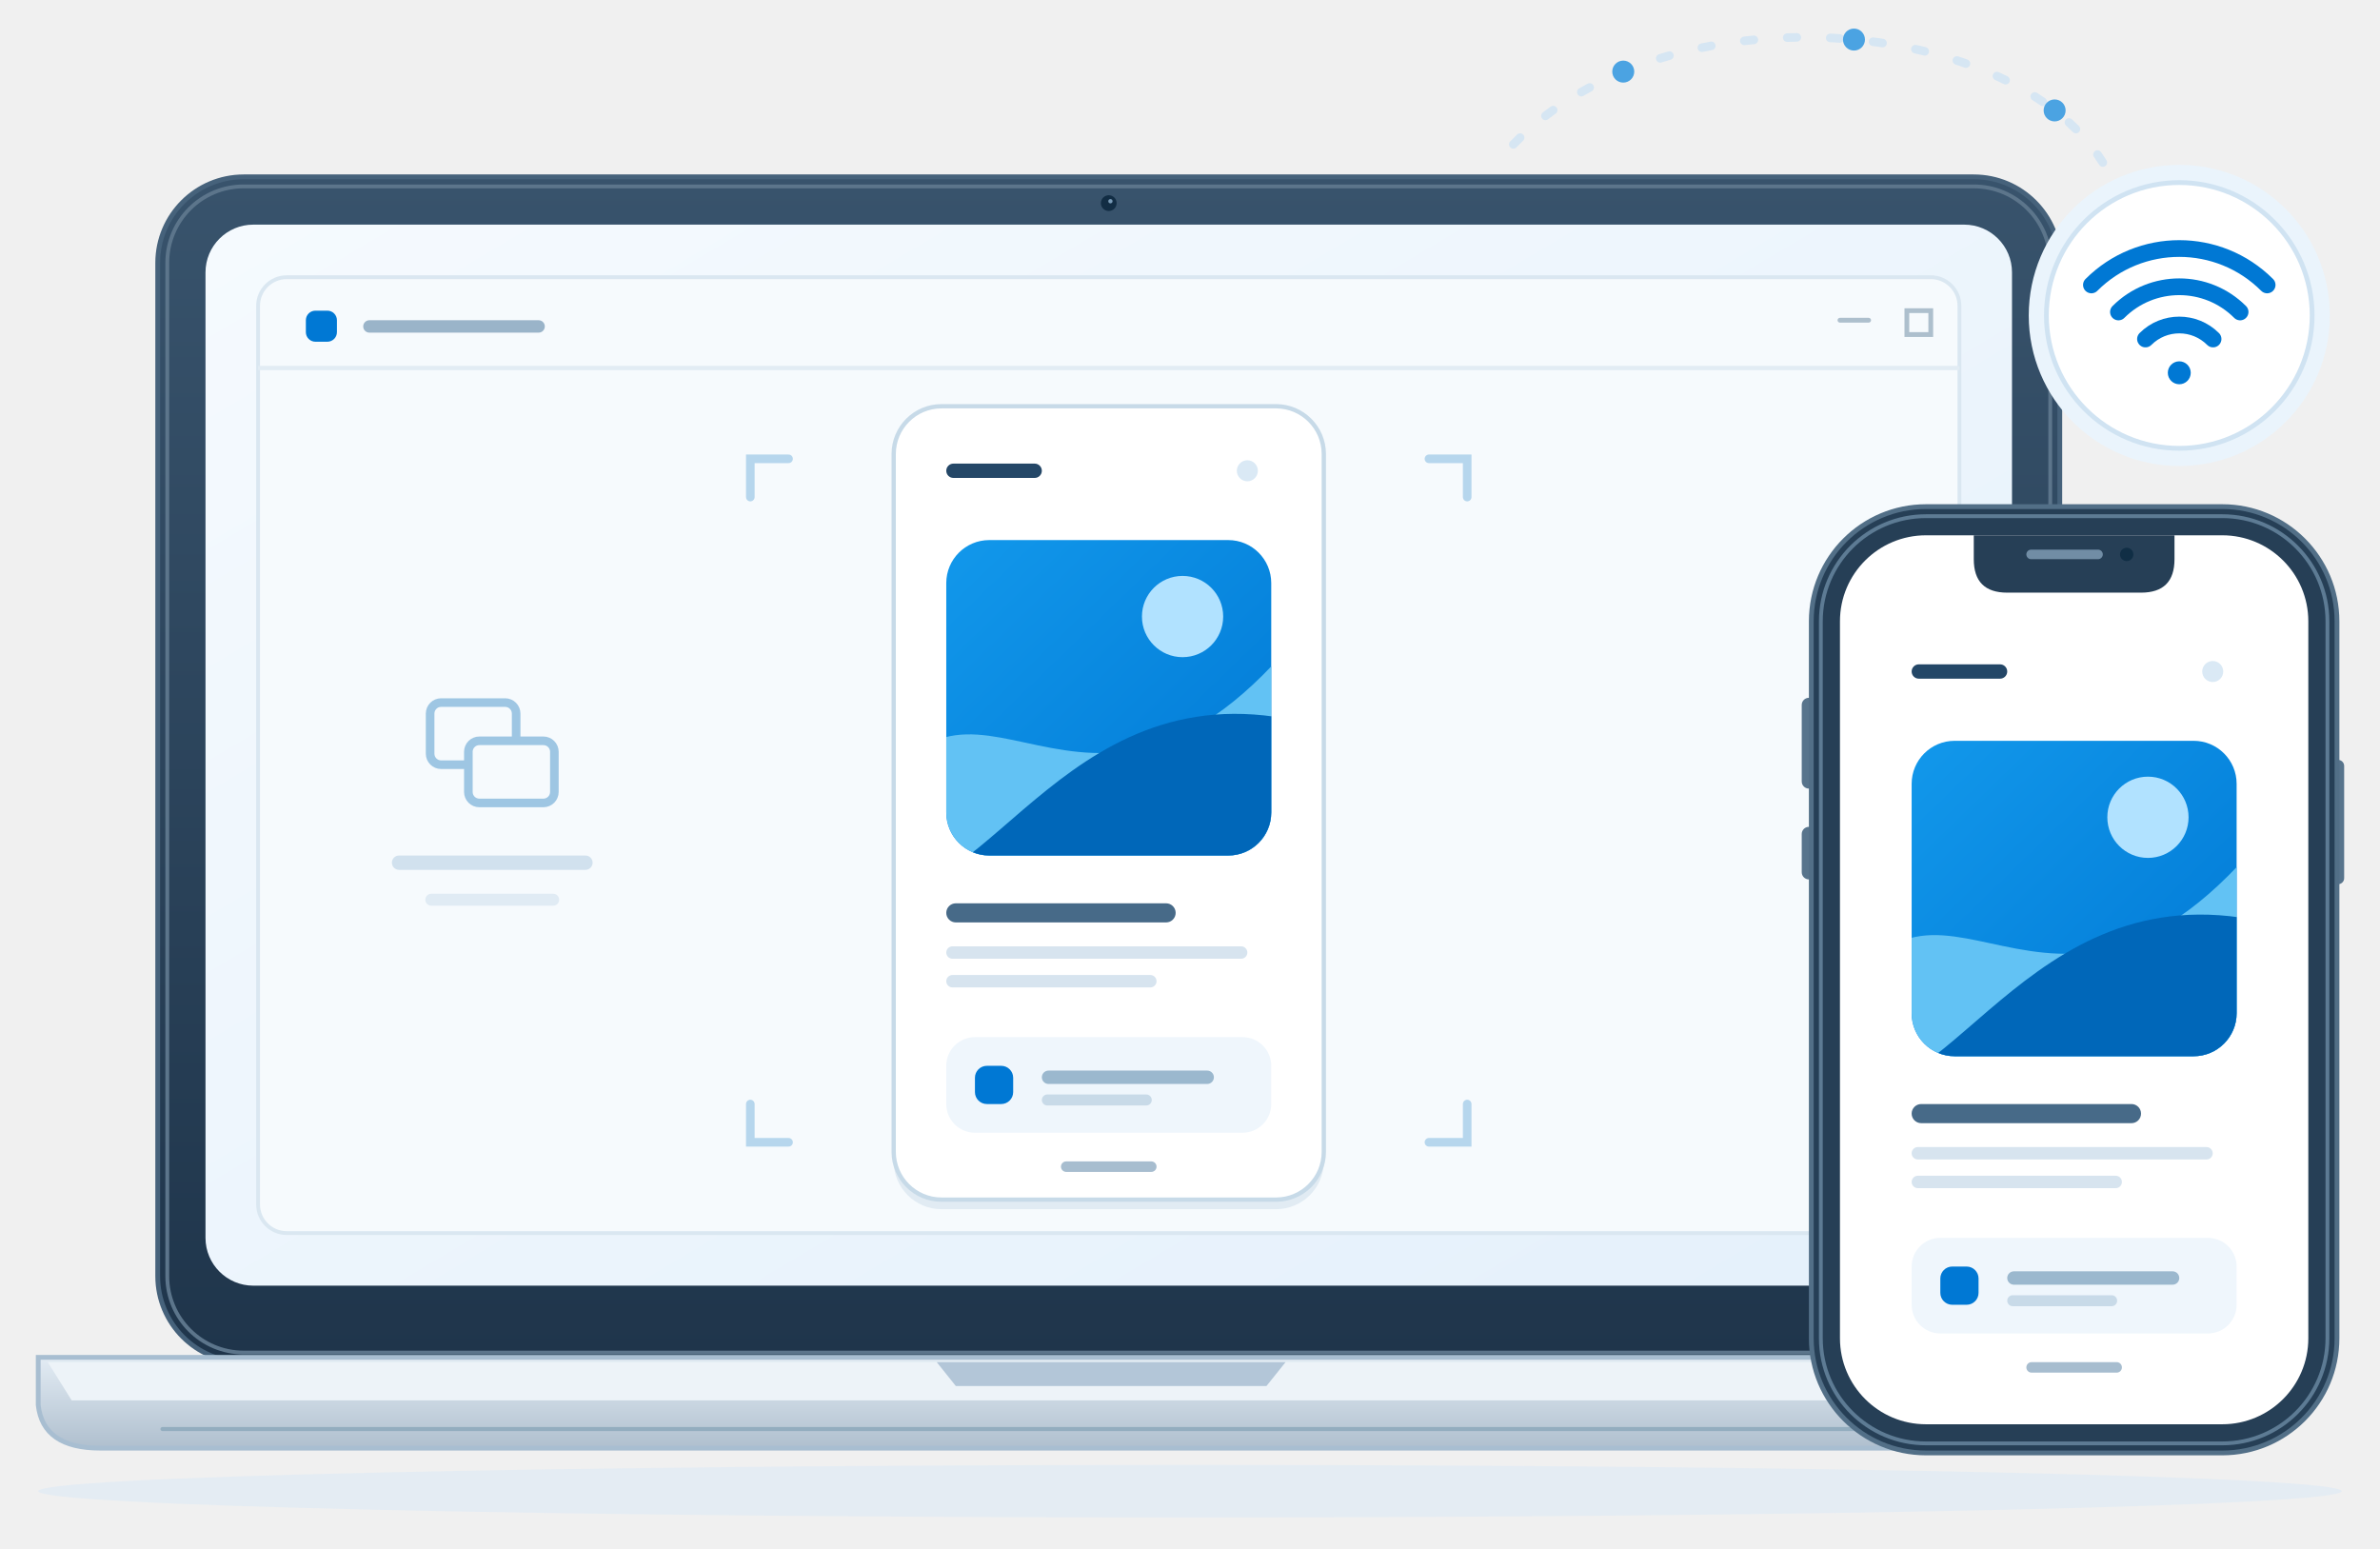
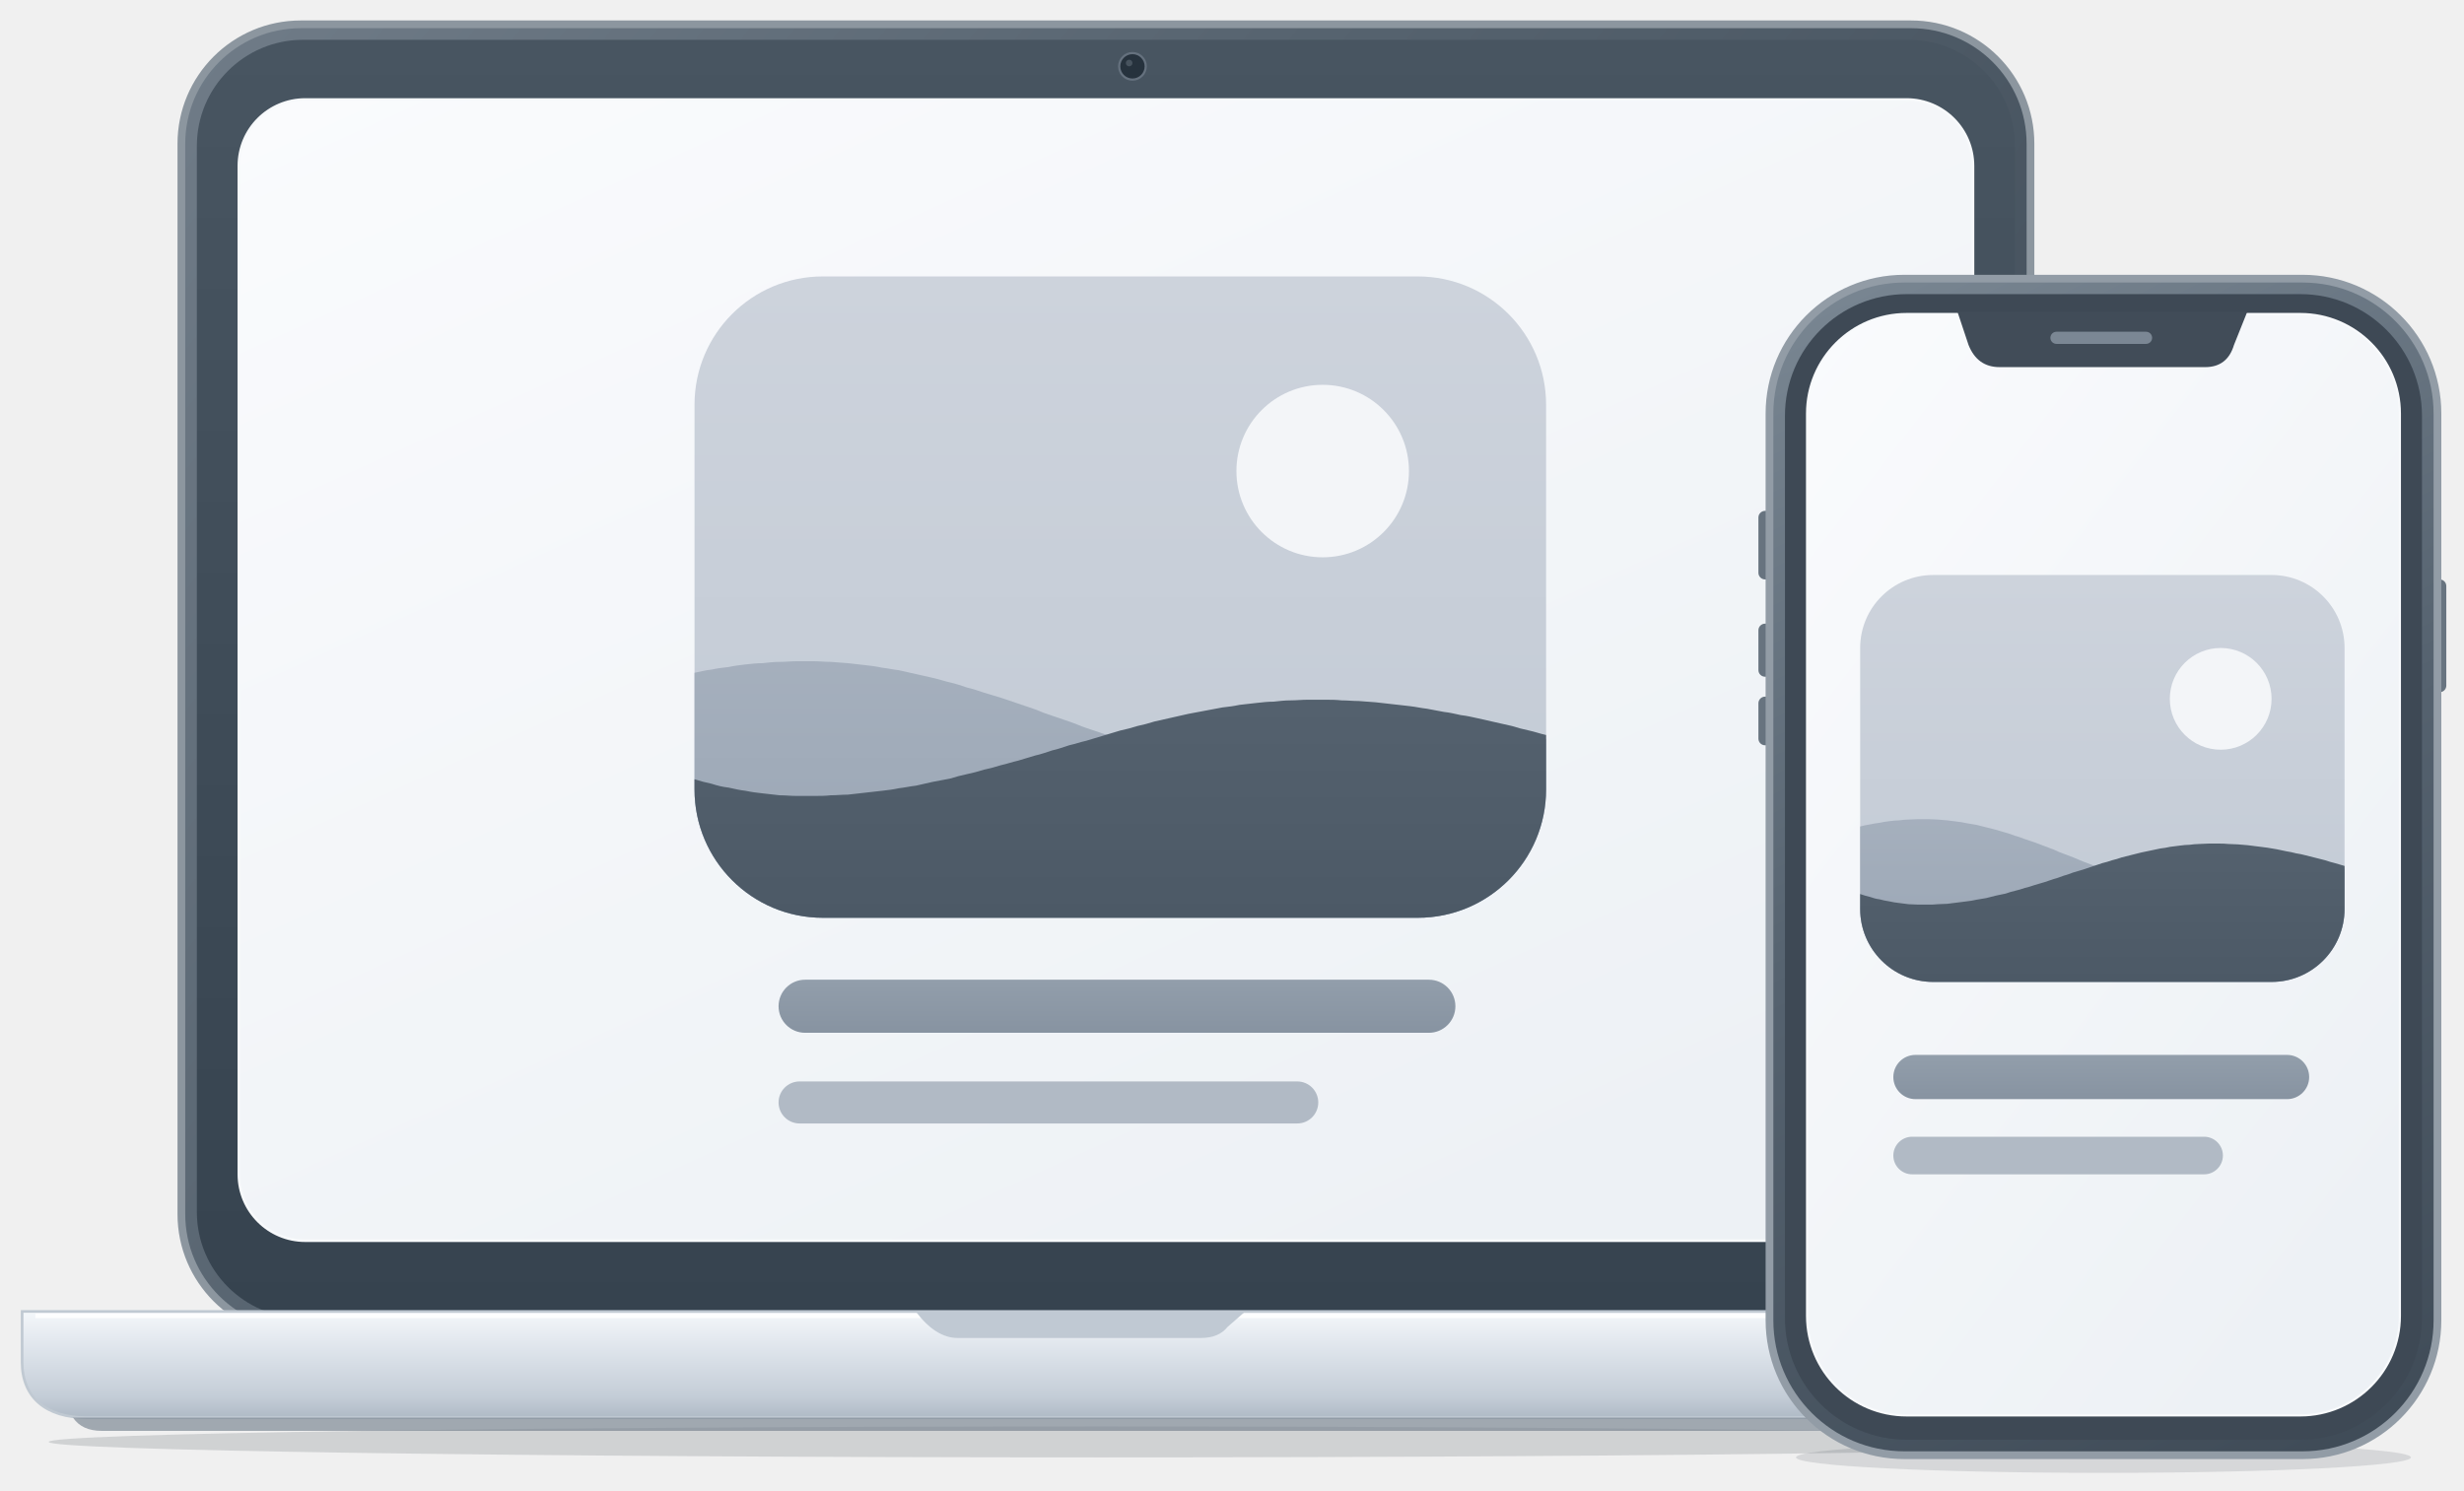
- <svg xmlns="http://www.w3.org/2000/svg" width="996" height="648" viewBox="72 30 498 324" fill="none" role="img" aria-labelledby="title desc">
+ <svg xmlns="http://www.w3.org/2000/svg" width="1114" height="674" viewBox="178 226 1114 674" fill="none" shape-rendering="geometricPrecision">
  <defs>
-     <linearGradient id="chassis" x1="0" y1="0" x2="0" y2="1">
-       <stop stop-color="#38536C" />
-       <stop offset="1" stop-color="#1F354B" />
+     <linearGradient id="laptop-case" x1="260" y1="237" x2="1040" y2="829" gradientUnits="userSpaceOnUse">
+       <stop stop-color="#707C88" />
+       <stop offset=".42" stop-color="#56636F" />
+       <stop offset="1" stop-color="#3E4A56" />
    </linearGradient>
-     <linearGradient id="silver" x1="0" y1="0" x2="0" y2="1">
-       <stop stop-color="#E3ECF4" />
-       <stop offset="1" stop-color="#AFBFCE" />
+     <linearGradient id="laptop-bezel" x1="600" y1="244" x2="600" y2="822" gradientUnits="userSpaceOnUse">
+       <stop stop-color="#485561" />
+       <stop offset="1" stop-color="#36434F" />
    </linearGradient>
-     <linearGradient id="blue" x1="0" y1="0" x2="1" y2="1">
-       <stop stop-color="#1298EB" />
-       <stop offset="1" stop-color="#0078D4" />
+     <linearGradient id="screen-face" x1="0" y1="0" x2=".7" y2="1">
+       <stop stop-color="#FAFBFD" />
+       <stop offset="1" stop-color="#EDF1F5" />
    </linearGradient>
-     <linearGradient id="canvas" x1="0" y1="0" x2="1" y2="1">
-       <stop stop-color="#F5FAFE" />
-       <stop offset="1" stop-color="#E4F0FB" />
+     <linearGradient id="laptop-base" x1="0" y1="0" x2="0" y2="1">
+       <stop stop-color="#F4F7FA" />
+       <stop offset=".34" stop-color="#DFE5EC" />
+       <stop offset=".8" stop-color="#C4CDD7" />
+       <stop offset="1" stop-color="#AFBAC6" />
    </linearGradient>
+     <linearGradient id="phone-case" x1="990" y1="354" x2="1250" y2="884" gradientUnits="userSpaceOnUse">
+       <stop stop-color="#7A8793" />
+       <stop offset=".48" stop-color="#55626F" />
+       <stop offset="1" stop-color="#3F4B57" />
+     </linearGradient>
+     <linearGradient id="photo-sky" x1="0" y1="0" x2="0" y2="1">
+       <stop stop-color="#CDD3DC" />
+       <stop offset="1" stop-color="#C2CAD5" />
+     </linearGradient>
+     <linearGradient id="rear-mountains" x1="0" y1=".5" x2="0" y2="1" gradientUnits="userSpaceOnUse">
+       <stop stop-color="#A8B2BF" />
+       <stop offset="1" stop-color="#99A5B4" />
+     </linearGradient>
+     <linearGradient id="front-mountains" x1="0" y1=".5" x2="0" y2="1" gradientUnits="userSpaceOnUse">
+       <stop stop-color="#586572" />
+       <stop offset="1" stop-color="#4C5966" />
+     </linearGradient>
+     <linearGradient id="primary-line" x1="0" y1="0" x2="0" y2="1">
+       <stop stop-color="#929EAB" />
+       <stop offset="1" stop-color="#8793A1" />
+     </linearGradient>
+     <clipPath id="computer-clip">
+       <rect x="492" y="351" width="385" height="290" rx="58" />
+     </clipPath>
+     <clipPath id="phone-clip">
+       <rect x="1019" y="486" width="219" height="184" rx="33" />
+     </clipPath>
  </defs>
-   <g id="illustration" transform="translate(39,-15)">
-     <ellipse cx="282" cy="357" rx="241" ry="5.5" fill="#E4ECF3" />
-     <g id="wireless-transfer">
-       <path d="M 473,79 C 453,47 379,42 348,77" stroke="#D6E6F3" stroke-width="1.8" stroke-dasharray="2 7" stroke-linecap="round" />
-       <circle cx="372.657" cy="59.982" r="2.3" fill="#4BA3E2" />
-       <circle cx="462.918" cy="68.104" r="2.3" fill="#4BA3E2" />
-       <circle cx="420.931" cy="53.279" r="2.3" fill="#4BA3E2" />
-     </g>
-     <g id="laptop">
-       <rect x="66" y="82" width="398" height="248" rx="18" fill="url(#chassis)" stroke="#46627B" stroke-width="1" />
-       <rect x="68" y="84" width="394" height="244" rx="16" stroke="#5C758B" stroke-width=".8" />
-       <rect x="76" y="92" width="378" height="222" rx="10" fill="url(#canvas)" />
-       <circle cx="265" cy="87.5" r="1.65" fill="#122D44" />
-       <circle cx="265.35" cy="87.1" r=".45" fill="#789AB6" />
-       <path d="M 41,329 H 489 L 509,339 Q 508,348 496,348 H 54 Q 42,348 41,339 Z" fill="url(#silver)" stroke="#A8BED1" stroke-width="1" />
-       <path d="M 43,330 H 487 L 502,338 H 48 Z" fill="#EDF3F8" />
-       <path d="M 229,330 H 302 L 298,335 H 233 Z" fill="#B3C6D8" />
-       <path d="M 67,344 H 477" stroke="#93ADBF" stroke-width=".85" stroke-linecap="round" />
-     </g>
-     <g id="desktop-interface">
-       <rect x="87" y="103" width="356" height="200" rx="6" fill="#F6FAFD" stroke="#DAE7F1" stroke-width=".8" />
-       <path d="M 87,122 H 443" stroke="#E2ECF4" stroke-width=".9" />
-       <rect x="97" y="110" width="6.5" height="6.5" rx="2" fill="#0078D4" />
-       <rect x="109" y="112" width="38" height="2.6" rx="1.3" fill="#9AB4C9" />
-       <path d="M 418,112 H 424 M 432,110 V 115 H 437 V 110 Z" stroke="#ADBFCD" stroke-width="1" stroke-linecap="round" />
-       <path d="M 198,141 H 190 V 149 M 332,141 H 340 V 149 M 198,284 H 190 V 276 M 332,284 H 340 V 276" stroke="#B6D6ED" stroke-width="1.8" stroke-linecap="round" />
-       <rect x="220" y="132" width="90" height="166" rx="10" fill="#E1EBF3" />
-       <rect x="220" y="130" width="90" height="166" rx="10" fill="#FFFFFF" stroke="#C7DAE8" stroke-width=".9" />
-       <g id="mirrored-content" transform="translate(223,132) scale(1)">
-         <clipPath id="mirrored-panel-clip">
-           <rect width="84" height="162" rx="9" />
-         </clipPath>
-         <g clip-path="url(#mirrored-panel-clip)">
-           <rect width="84" height="162" fill="#FFFFFF" />
-           <g id="mirrored-header">
-             <rect x="8" y="10" width="20" height="3" rx="1.5" fill="#244767" />
-             <circle cx="71" cy="11.5" r="2.2" fill="#DAE9F5" />
-           </g>
-           <clipPath id="mirrored-hero-clip">
-             <rect x="8" y="26" width="68" height="66" rx="9" />
-           </clipPath>
-           <g clip-path="url(#mirrored-hero-clip)">
-             <rect x="8" y="26" width="68" height="66" fill="url(#blue)" />
-             <circle cx="57.444" cy="42" r="8.5" fill="#B1E2FF" />
-             <g transform="translate(-2.917,0)">
-               <path d="M -4,82 C 17,40 42,105 90,39 V 105 H -4 Z" fill="#62C2F4" />
-               <path d="M -4,99 C 20,104 37,50 89,65 V 108 H -4 Z" fill="#0067B9" />
-             </g>
-           </g>
-           <rect x="8" y="102" width="48" height="4" rx="2" fill="#476A88" />
-           <rect x="8" y="111" width="63" height="2.6" rx="1.3" fill="#D7E4EF" />
-           <rect x="8" y="117" width="44" height="2.6" rx="1.3" fill="#D7E4EF" />
-           <rect x="8" y="130" width="68" height="20" rx="6" fill="#EFF6FC" />
-           <rect x="14" y="136" width="8" height="8" rx="2.5" fill="#0078D4" />
-           <rect x="28" y="137" width="36" height="2.8" rx="1.4" fill="#9BB8CE" />
-           <rect x="28" y="142" width="23" height="2.3" rx="1.15" fill="#C8DAE8" />
-           <rect x="32" y="156" width="20" height="2.2" rx="1.1" fill="#A7BDCF" />
-         </g>
-       </g>
-       <g id="mirror-symbol" stroke="#9EC6E3" stroke-width="1.8">
-         <rect x="123" y="192" width="18" height="13" rx="2.3" />
-         <rect x="131" y="200" width="18" height="13" rx="2.3" fill="#F6FAFD" />
-       </g>
-       <rect x="115" y="224" width="42" height="3" rx="1.5" fill="#D1E1EE" />
-       <rect x="122" y="232" width="28" height="2.5" rx="1.25" fill="#E0EBF4" />
-     </g>
-     <g id="wifi-badge">
-       <circle cx="489" cy="111" r="31.5" fill="#EAF4FC" />
-       <circle cx="489" cy="111" r="27.8" fill="#FFFFFF" stroke="#D0E3F2" stroke-width="1" />
-       <g id="wifi-icon" stroke="#0078D4" stroke-width="3.5" stroke-linecap="round" fill="none">
-         <path d="M 470.615,104.615 A 26,26 0 0 1 507.385,104.615" />
-         <path d="M 476.272,110.272 A 18,18 0 0 1 501.728,110.272" />
-         <path d="M 481.929,115.929 A 10,10 0 0 1 496.071,115.929" />
-         <circle cx="489" cy="123" r="2.4" stroke="none" fill="#0078D4" />
-       </g>
-     </g>
-     <g id="phone">
-       <rect x="410" y="191" width="3" height="19" rx="1.5" fill="#58748C" />
-       <rect x="410" y="218" width="3" height="11" rx="1.5" fill="#58748C" />
-       <rect x="521" y="204" width="2.5" height="26" rx="1.25" fill="#58748C" />
-       <rect x="412" y="151" width="110" height="198" rx="24" fill="#263F56" stroke="#526F87" stroke-width="1" />
-       <rect x="414" y="153" width="106" height="194" rx="22" stroke="#5D7B94" stroke-width=".8" />
-       <rect x="418" y="157" width="98" height="186" rx="18" fill="#FFFFFF" />
-       <path d="M 446,157 H 488 V 162 Q 488,169 481,169 H 453 Q 446,169 446,162 Z" fill="#263F56" />
-       <rect x="457" y="160" width="16" height="2" rx="1" fill="#718DA5" />
-       <circle cx="478" cy="161" r="1.4" fill="#102E45" />
-       <g id="phone-content" transform="translate(425,174) scale(1)">
-         <clipPath id="phone-panel-clip">
-           <rect width="84" height="162" rx="9" />
-         </clipPath>
-         <g clip-path="url(#phone-panel-clip)">
-           <rect width="84" height="162" fill="#FFFFFF" />
-           <g id="phone-header">
-             <rect x="8" y="10" width="20" height="3" rx="1.5" fill="#244767" />
-             <circle cx="71" cy="11.5" r="2.2" fill="#DAE9F5" />
-           </g>
-           <clipPath id="phone-hero-clip">
-             <rect x="8" y="26" width="68" height="66" rx="9" />
-           </clipPath>
-           <g clip-path="url(#phone-hero-clip)">
-             <rect x="8" y="26" width="68" height="66" fill="url(#blue)" />
-             <circle cx="57.444" cy="42" r="8.5" fill="#B1E2FF" />
-             <g transform="translate(-2.917,0)">
-               <path d="M -4,82 C 17,40 42,105 90,39 V 105 H -4 Z" fill="#62C2F4" />
-               <path d="M -4,99 C 20,104 37,50 89,65 V 108 H -4 Z" fill="#0067B9" />
-             </g>
-           </g>
-           <rect x="8" y="102" width="48" height="4" rx="2" fill="#476A88" />
-           <rect x="8" y="111" width="63" height="2.6" rx="1.3" fill="#D7E4EF" />
-           <rect x="8" y="117" width="44" height="2.6" rx="1.3" fill="#D7E4EF" />
-           <rect x="8" y="130" width="68" height="20" rx="6" fill="#EFF6FC" />
-           <rect x="14" y="136" width="8" height="8" rx="2.5" fill="#0078D4" />
-           <rect x="28" y="137" width="36" height="2.8" rx="1.4" fill="#9BB8CE" />
-           <rect x="28" y="142" width="23" height="2.3" rx="1.15" fill="#C8DAE8" />
-           <rect x="32" y="156" width="20" height="2.2" rx="1.1" fill="#A7BDCF" />
-         </g>
+   <ellipse cx="676" cy="878" rx="476" ry="7" fill="#27313C" opacity=".16" />
+   <ellipse cx="1129" cy="885" rx="139" ry="7" fill="#27313C" opacity=".13" />
+   <rect x="260" y="237" width="836" height="592" rx="54" fill="url(#laptop-case)" stroke="#8C969F" stroke-width="3.5" />
+   <rect x="267" y="244" width="822" height="578" rx="48" fill="url(#laptop-bezel)" />
+   <rect x="286" y="271" width="784" height="516" rx="30" fill="url(#screen-face)" stroke="#F7F9FB" stroke-width="1.2" />
+   <circle cx="690" cy="256" r="6" fill="#26323D" stroke="#65717E" stroke-width="1" />
+   <circle cx="688.5" cy="254.5" r="1.5" fill="#83909C" opacity=".35" />
+   <g clip-path="url(#computer-clip)">
+     <rect x="492" y="351" width="385" height="290" fill="url(#photo-sky)" />
+     <circle cx="776" cy="439" r="39" fill="#F3F5F8" />
+     <g transform="translate(492 351) scale(385 290)">
+       <g>
+         <path d="M0 1 L0 0.618 C0.007 0.616 0.013 0.614 0.02 0.613 C0.027 0.611 0.033 0.61 0.04 0.609 C0.047 0.607 0.053 0.606 0.06 0.605 C0.067 0.604 0.073 0.603 0.08 0.603 C0.087 0.602 0.093 0.601 0.1 0.601 C0.107 0.601 0.113 0.6 0.12 0.6 C0.124 0.6 0.127 0.6 0.131 0.6 C0.134 0.6 0.137 0.6 0.14 0.6 C0.147 0.6 0.153 0.601 0.16 0.601 C0.167 0.602 0.173 0.602 0.18 0.603 C0.187 0.604 0.193 0.605 0.2 0.606 C0.207 0.607 0.213 0.608 0.22 0.61 C0.227 0.611 0.233 0.613 0.24 0.614 C0.247 0.616 0.253 0.618 0.26 0.62 C0.267 0.622 0.273 0.624 0.28 0.626 C0.287 0.628 0.293 0.631 0.3 0.633 C0.307 0.635 0.313 0.638 0.32 0.641 C0.327 0.643 0.333 0.646 0.34 0.649 C0.347 0.652 0.353 0.654 0.36 0.657 C0.367 0.66 0.373 0.663 0.38 0.666 C0.387 0.669 0.393 0.672 0.4 0.675 C0.407 0.679 0.413 0.682 0.42 0.685 C0.427 0.688 0.433 0.691 0.44 0.694 C0.447 0.697 0.453 0.701 0.46 0.704 C0.467 0.707 0.473 0.71 0.48 0.713 C0.487 0.716 0.493 0.719 0.5 0.722 C0.507 0.725 0.513 0.728 0.52 0.73 C0.527 0.733 0.533 0.736 0.54 0.739 C0.547 0.741 0.553 0.744 0.56 0.746 C0.567 0.749 0.573 0.751 0.58 0.753 C0.587 0.756 0.593 0.758 0.6 0.76 C0.607 0.762 0.613 0.763 0.62 0.765 C0.627 0.767 0.633 0.769 0.64 0.77 C0.647 0.771 0.653 0.773 0.66 0.774 C0.667 0.775 0.673 0.776 0.68 0.777 C0.687 0.778 0.693 0.778 0.7 0.779 C0.707 0.779 0.713 0.78 0.72 0.78 C0.724 0.78 0.727 0.78 0.731 0.78 C0.734 0.78 0.737 0.78 0.74 0.78 C0.747 0.78 0.753 0.78 0.76 0.779 C0.767 0.779 0.773 0.778 0.78 0.778 C0.787 0.777 0.793 0.776 0.8 0.776 C0.807 0.775 0.813 0.774 0.82 0.773 C0.827 0.772 0.833 0.77 0.84 0.769 C0.847 0.768 0.853 0.766 0.86 0.765 C0.867 0.763 0.873 0.762 0.88 0.76 C0.887 0.758 0.893 0.757 0.9 0.755 C0.907 0.753 0.913 0.751 0.92 0.749 C0.927 0.747 0.933 0.745 0.94 0.743 C0.947 0.74 0.953 0.738 0.96 0.736 C0.967 0.733 0.973 0.731 0.98 0.729 C0.987 0.726 0.993 0.724 1 0.721 L1 1 Z" fill="url(#rear-mountains)" />
+         <path d="M0 1 L0 0.784 C0.007 0.787 0.013 0.789 0.02 0.791 C0.027 0.794 0.033 0.796 0.04 0.797 C0.047 0.799 0.053 0.801 0.06 0.802 C0.067 0.804 0.073 0.805 0.08 0.806 C0.087 0.807 0.093 0.808 0.1 0.809 C0.107 0.809 0.113 0.81 0.12 0.81 C0.124 0.81 0.127 0.81 0.131 0.81 C0.134 0.81 0.137 0.81 0.14 0.81 C0.147 0.81 0.153 0.81 0.16 0.809 C0.167 0.809 0.173 0.808 0.18 0.808 C0.187 0.807 0.193 0.806 0.2 0.805 C0.207 0.804 0.213 0.803 0.22 0.802 C0.227 0.801 0.233 0.8 0.24 0.798 C0.247 0.797 0.253 0.795 0.26 0.794 C0.267 0.792 0.273 0.79 0.28 0.788 C0.287 0.786 0.293 0.785 0.3 0.783 C0.307 0.78 0.313 0.778 0.32 0.776 C0.327 0.774 0.333 0.772 0.34 0.769 C0.347 0.767 0.353 0.765 0.36 0.762 C0.367 0.76 0.373 0.757 0.38 0.755 C0.387 0.752 0.393 0.75 0.4 0.747 C0.407 0.745 0.413 0.742 0.42 0.739 C0.427 0.737 0.433 0.734 0.44 0.731 C0.447 0.729 0.453 0.726 0.46 0.724 C0.467 0.721 0.473 0.719 0.48 0.716 C0.487 0.713 0.493 0.711 0.5 0.708 C0.507 0.706 0.513 0.704 0.52 0.701 C0.527 0.699 0.533 0.697 0.54 0.694 C0.547 0.692 0.553 0.69 0.56 0.688 C0.567 0.686 0.573 0.684 0.58 0.682 C0.587 0.68 0.593 0.679 0.6 0.677 C0.607 0.675 0.613 0.674 0.62 0.672 C0.627 0.671 0.633 0.67 0.64 0.668 C0.647 0.667 0.653 0.666 0.66 0.665 C0.667 0.664 0.673 0.663 0.68 0.663 C0.687 0.662 0.693 0.661 0.7 0.661 C0.707 0.661 0.713 0.66 0.72 0.66 C0.724 0.66 0.727 0.66 0.731 0.66 C0.734 0.66 0.737 0.66 0.74 0.66 C0.747 0.66 0.753 0.66 0.76 0.661 C0.767 0.661 0.773 0.662 0.78 0.662 C0.787 0.663 0.793 0.663 0.8 0.664 C0.807 0.665 0.813 0.666 0.82 0.667 C0.827 0.668 0.833 0.669 0.84 0.67 C0.847 0.671 0.853 0.673 0.86 0.674 C0.867 0.676 0.873 0.677 0.88 0.679 C0.887 0.68 0.893 0.682 0.9 0.684 C0.907 0.685 0.913 0.687 0.92 0.689 C0.927 0.691 0.933 0.693 0.94 0.695 C0.947 0.697 0.953 0.699 0.96 0.701 C0.967 0.704 0.973 0.706 0.98 0.708 C0.987 0.71 0.993 0.713 1 0.715 L1 1 Z" fill="url(#front-mountains)" />
      </g>
    </g>
  </g>
+   <rect x="530" y="669" width="306" height="24" rx="12" fill="url(#primary-line)" />
+   <rect x="530" y="715" width="244" height="19" rx="9.5" fill="#B1BAC5" />
+   <path d="M188 819 H1155 V838 C1155 855 1144 866 1127 867 H217 C199 867 188 858 188 842 Z" fill="url(#laptop-base)" stroke="#C0C9D2" stroke-width="1.2" />
+   <path d="M194 821 H1150" stroke="#FFFFFF" stroke-width="2" opacity=".85" />
+   <path d="M592 819 H741 L733 826 Q729 831 721 831 H611 Q601 831 592 819 Z" fill="#C0C9D3" />
+   <path d="M211 867 H1136 L1126 873 H224 Q215 873 211 867 Z" fill="#75818D" opacity=".65" />
+   <rect x="973" y="457" width="7" height="31" rx="3" fill="#67737F" />
+   <rect x="973" y="508" width="7" height="24" rx="3" fill="#67737F" />
+   <rect x="973" y="541" width="7" height="22" rx="3" fill="#67737F" />
+   <rect x="1277" y="488" width="7" height="51" rx="3" fill="#687480" />
+   <rect x="978" y="352" width="302" height="532" rx="61" fill="url(#phone-case)" stroke="#929CA6" stroke-width="3.5" />
+   <rect x="985" y="359" width="288" height="518" rx="55" fill="#3E4955" />
+   <rect x="995" y="368" width="268" height="498" rx="45" fill="url(#screen-face)" stroke="#F8FAFC" stroke-width="1" />
+   <path d="M1063 367 H1194 L1188 382 Q1185 392 1175 392 H1082 Q1072 392 1068 382 Z" fill="#414C58" />
+   <rect x="1105" y="376" width="46" height="5.5" rx="2.75" fill="#7B8794" />
+   <g clip-path="url(#phone-clip)">
+     <rect x="1019" y="486" width="219" height="184" fill="url(#photo-sky)" />
+     <circle cx="1182" cy="542" r="23" fill="#F3F5F8" />
+     <g transform="translate(1019 486) scale(219 184)">
+       <g>
+         <path d="M0 1 L0 0.618 C0.007 0.616 0.013 0.614 0.02 0.613 C0.027 0.611 0.033 0.61 0.04 0.609 C0.047 0.607 0.053 0.606 0.06 0.605 C0.067 0.604 0.073 0.603 0.08 0.603 C0.087 0.602 0.093 0.601 0.1 0.601 C0.107 0.601 0.113 0.6 0.12 0.6 C0.124 0.6 0.127 0.6 0.131 0.6 C0.134 0.6 0.137 0.6 0.14 0.6 C0.147 0.6 0.153 0.601 0.16 0.601 C0.167 0.602 0.173 0.602 0.18 0.603 C0.187 0.604 0.193 0.605 0.2 0.606 C0.207 0.607 0.213 0.608 0.22 0.61 C0.227 0.611 0.233 0.613 0.24 0.614 C0.247 0.616 0.253 0.618 0.26 0.62 C0.267 0.622 0.273 0.624 0.28 0.626 C0.287 0.628 0.293 0.631 0.3 0.633 C0.307 0.635 0.313 0.638 0.32 0.641 C0.327 0.643 0.333 0.646 0.34 0.649 C0.347 0.652 0.353 0.654 0.36 0.657 C0.367 0.66 0.373 0.663 0.38 0.666 C0.387 0.669 0.393 0.672 0.4 0.675 C0.407 0.679 0.413 0.682 0.42 0.685 C0.427 0.688 0.433 0.691 0.44 0.694 C0.447 0.697 0.453 0.701 0.46 0.704 C0.467 0.707 0.473 0.71 0.48 0.713 C0.487 0.716 0.493 0.719 0.5 0.722 C0.507 0.725 0.513 0.728 0.52 0.73 C0.527 0.733 0.533 0.736 0.54 0.739 C0.547 0.741 0.553 0.744 0.56 0.746 C0.567 0.749 0.573 0.751 0.58 0.753 C0.587 0.756 0.593 0.758 0.6 0.76 C0.607 0.762 0.613 0.763 0.62 0.765 C0.627 0.767 0.633 0.769 0.64 0.77 C0.647 0.771 0.653 0.773 0.66 0.774 C0.667 0.775 0.673 0.776 0.68 0.777 C0.687 0.778 0.693 0.778 0.7 0.779 C0.707 0.779 0.713 0.78 0.72 0.78 C0.724 0.78 0.727 0.78 0.731 0.78 C0.734 0.78 0.737 0.78 0.74 0.78 C0.747 0.78 0.753 0.78 0.76 0.779 C0.767 0.779 0.773 0.778 0.78 0.778 C0.787 0.777 0.793 0.776 0.8 0.776 C0.807 0.775 0.813 0.774 0.82 0.773 C0.827 0.772 0.833 0.77 0.84 0.769 C0.847 0.768 0.853 0.766 0.86 0.765 C0.867 0.763 0.873 0.762 0.88 0.76 C0.887 0.758 0.893 0.757 0.9 0.755 C0.907 0.753 0.913 0.751 0.92 0.749 C0.927 0.747 0.933 0.745 0.94 0.743 C0.947 0.74 0.953 0.738 0.96 0.736 C0.967 0.733 0.973 0.731 0.98 0.729 C0.987 0.726 0.993 0.724 1 0.721 L1 1 Z" fill="url(#rear-mountains)" />
+         <path d="M0 1 L0 0.784 C0.007 0.787 0.013 0.789 0.02 0.791 C0.027 0.794 0.033 0.796 0.04 0.797 C0.047 0.799 0.053 0.801 0.06 0.802 C0.067 0.804 0.073 0.805 0.08 0.806 C0.087 0.807 0.093 0.808 0.1 0.809 C0.107 0.809 0.113 0.81 0.12 0.81 C0.124 0.81 0.127 0.81 0.131 0.81 C0.134 0.81 0.137 0.81 0.14 0.81 C0.147 0.81 0.153 0.81 0.16 0.809 C0.167 0.809 0.173 0.808 0.18 0.808 C0.187 0.807 0.193 0.806 0.2 0.805 C0.207 0.804 0.213 0.803 0.22 0.802 C0.227 0.801 0.233 0.8 0.24 0.798 C0.247 0.797 0.253 0.795 0.26 0.794 C0.267 0.792 0.273 0.79 0.28 0.788 C0.287 0.786 0.293 0.785 0.3 0.783 C0.307 0.78 0.313 0.778 0.32 0.776 C0.327 0.774 0.333 0.772 0.34 0.769 C0.347 0.767 0.353 0.765 0.36 0.762 C0.367 0.76 0.373 0.757 0.38 0.755 C0.387 0.752 0.393 0.75 0.4 0.747 C0.407 0.745 0.413 0.742 0.42 0.739 C0.427 0.737 0.433 0.734 0.44 0.731 C0.447 0.729 0.453 0.726 0.46 0.724 C0.467 0.721 0.473 0.719 0.48 0.716 C0.487 0.713 0.493 0.711 0.5 0.708 C0.507 0.706 0.513 0.704 0.52 0.701 C0.527 0.699 0.533 0.697 0.54 0.694 C0.547 0.692 0.553 0.69 0.56 0.688 C0.567 0.686 0.573 0.684 0.58 0.682 C0.587 0.68 0.593 0.679 0.6 0.677 C0.607 0.675 0.613 0.674 0.62 0.672 C0.627 0.671 0.633 0.67 0.64 0.668 C0.647 0.667 0.653 0.666 0.66 0.665 C0.667 0.664 0.673 0.663 0.68 0.663 C0.687 0.662 0.693 0.661 0.7 0.661 C0.707 0.661 0.713 0.66 0.72 0.66 C0.724 0.66 0.727 0.66 0.731 0.66 C0.734 0.66 0.737 0.66 0.74 0.66 C0.747 0.66 0.753 0.66 0.76 0.661 C0.767 0.661 0.773 0.662 0.78 0.662 C0.787 0.663 0.793 0.663 0.8 0.664 C0.807 0.665 0.813 0.666 0.82 0.667 C0.827 0.668 0.833 0.669 0.84 0.67 C0.847 0.671 0.853 0.673 0.86 0.674 C0.867 0.676 0.873 0.677 0.88 0.679 C0.887 0.68 0.893 0.682 0.9 0.684 C0.907 0.685 0.913 0.687 0.92 0.689 C0.927 0.691 0.933 0.693 0.94 0.695 C0.947 0.697 0.953 0.699 0.96 0.701 C0.967 0.704 0.973 0.706 0.98 0.708 C0.987 0.71 0.993 0.713 1 0.715 L1 1 Z" fill="url(#front-mountains)" />
+       </g>
+     </g>
+   </g>
+   <rect x="1034" y="703" width="188" height="20" rx="10" fill="url(#primary-line)" />
+   <rect x="1034" y="740" width="149" height="17" rx="8.5" fill="#B1BAC5" />
</svg>
